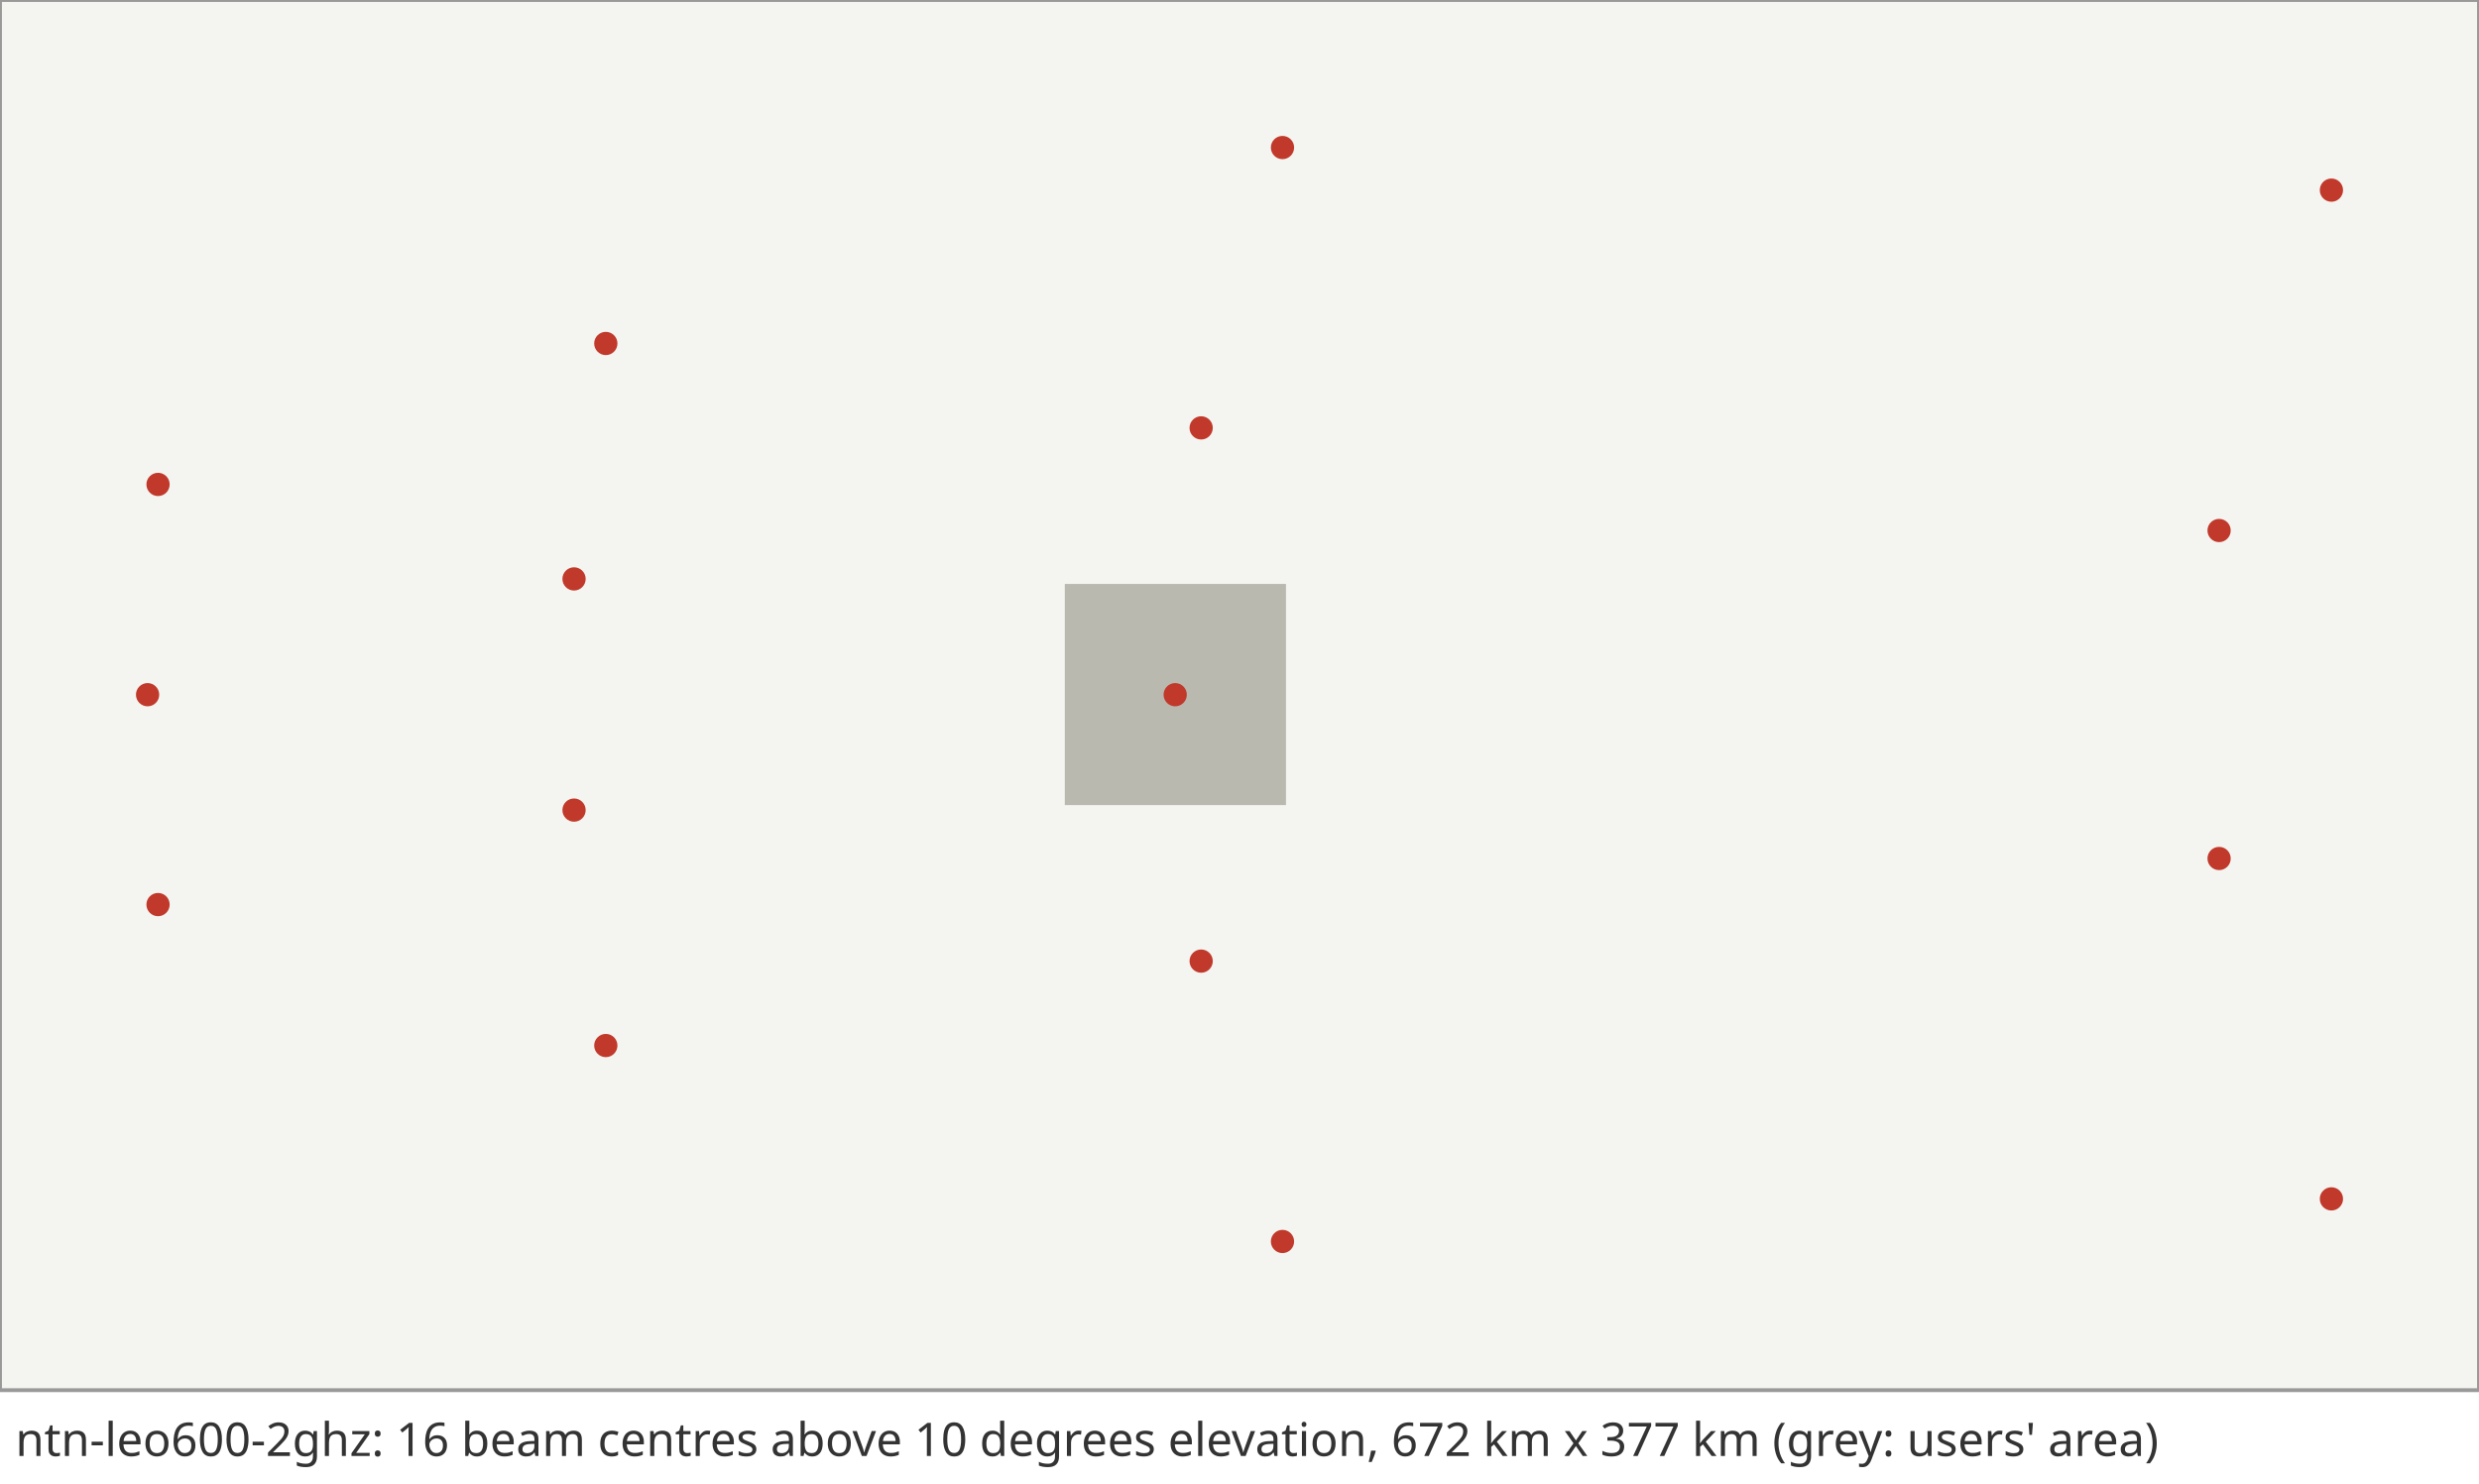
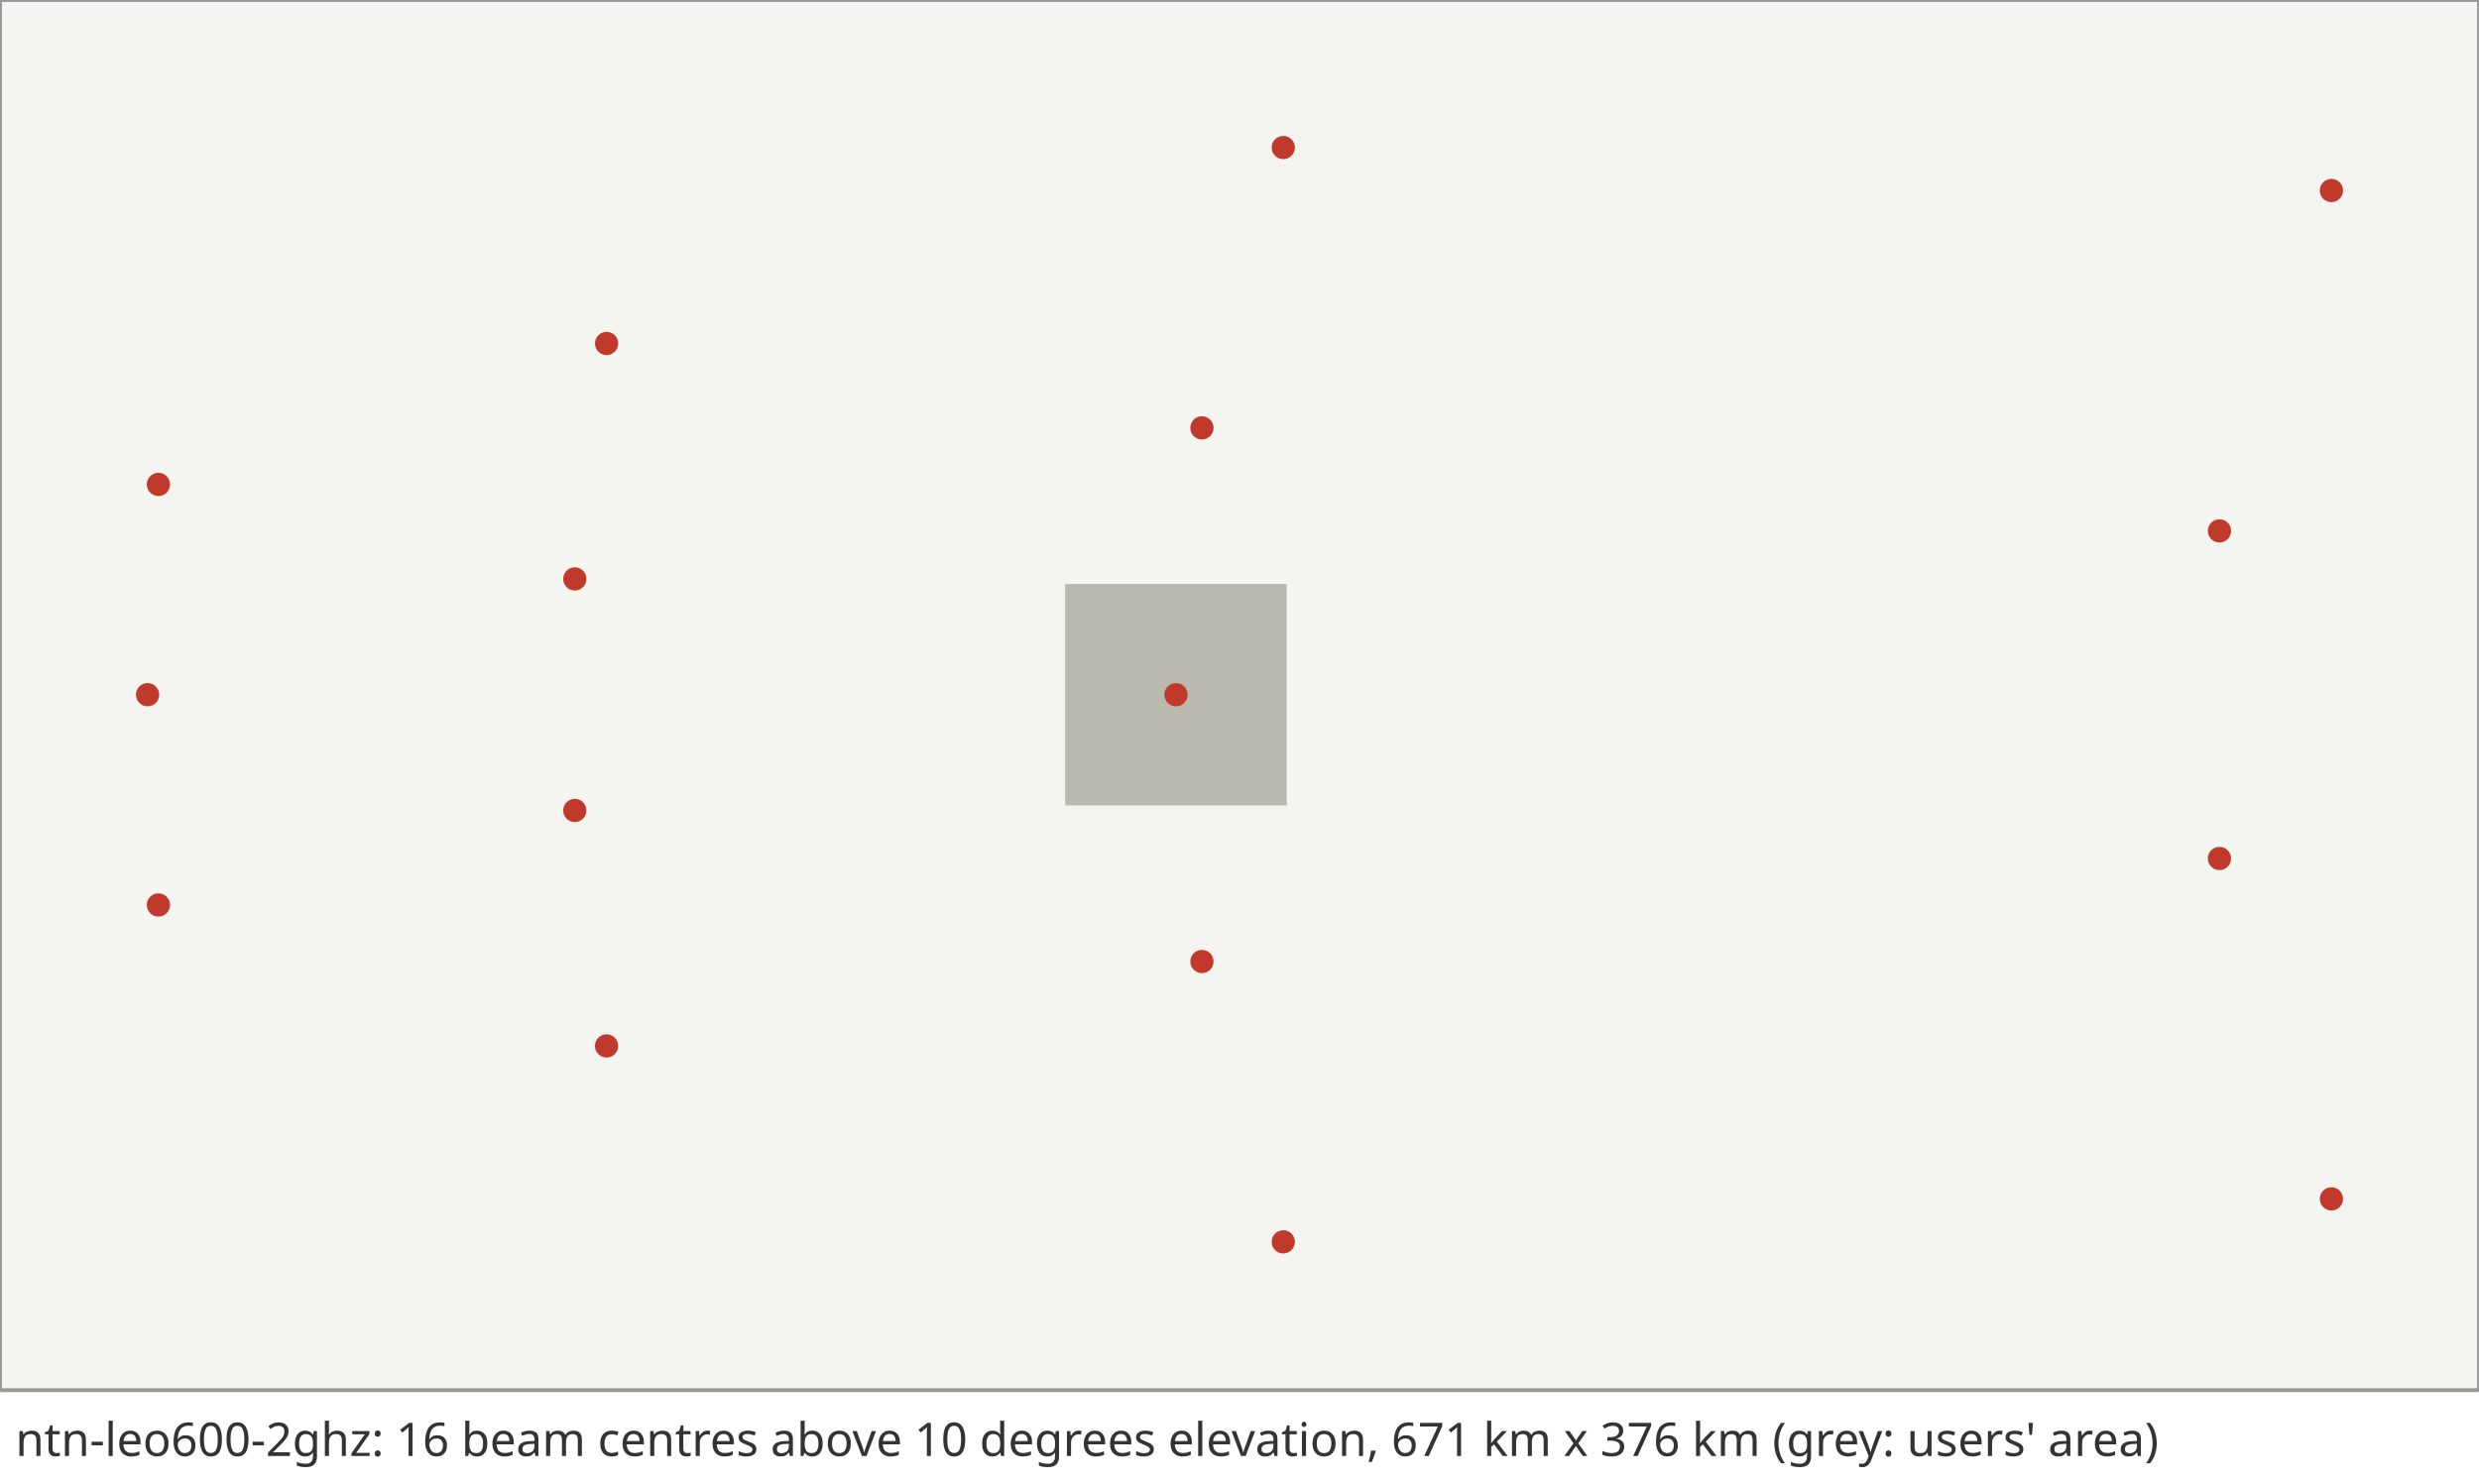
<svg xmlns="http://www.w3.org/2000/svg" width="640" height="383" viewBox="0 0 640 383">
  <rect x="0" y="0" width="640" height="359" fill="#f4f4f0" stroke="#999" />
-   <rect x="274.9" y="150.8" width="57.1" height="57.1" fill="#b9b9b0" />
-   <circle cx="303.4" cy="179.4" r="3" fill="#c0392b" />
-   <circle cx="310.1" cy="248.2" r="3" fill="#c0392b" />
-   <circle cx="572.9" cy="221.7" r="3" fill="#c0392b" />
-   <circle cx="148.2" cy="209.2" r="3" fill="#c0392b" />
-   <circle cx="572.9" cy="137.0" r="3" fill="#c0392b" />
-   <circle cx="148.2" cy="149.5" r="3" fill="#c0392b" />
-   <circle cx="310.1" cy="110.5" r="3" fill="#c0392b" />
-   <circle cx="331.1" cy="320.6" r="3" fill="#c0392b" />
+   <rect x="275.0" y="150.8" width="57.2" height="57.2" fill="#b9b9b0" />
+   <circle cx="303.6" cy="179.4" r="3" fill="#c0392b" />
+   <circle cx="310.3" cy="248.3" r="3" fill="#c0392b" />
+   <circle cx="573.0" cy="221.7" r="3" fill="#c0392b" />
+   <circle cx="148.4" cy="209.3" r="3" fill="#c0392b" />
+   <circle cx="573.0" cy="137.1" r="3" fill="#c0392b" />
+   <circle cx="148.4" cy="149.5" r="3" fill="#c0392b" />
+   <circle cx="310.3" cy="110.5" r="3" fill="#c0392b" />
+   <circle cx="331.3" cy="320.7" r="3" fill="#c0392b" />
  <circle cx="601.9" cy="309.6" r="3" fill="#c0392b" />
-   <circle cx="156.4" cy="270.0" r="3" fill="#c0392b" />
-   <circle cx="40.8" cy="233.6" r="3" fill="#c0392b" />
+   <circle cx="156.6" cy="270.1" r="3" fill="#c0392b" />
+   <circle cx="40.9" cy="233.7" r="3" fill="#c0392b" />
  <circle cx="38.1" cy="179.4" r="3" fill="#c0392b" />
-   <circle cx="601.9" cy="49.1" r="3" fill="#c0392b" />
-   <circle cx="40.8" cy="125.1" r="3" fill="#c0392b" />
-   <circle cx="156.4" cy="88.7" r="3" fill="#c0392b" />
-   <circle cx="331.1" cy="38.1" r="3" fill="#c0392b" />
-   <text x="4" y="376" font-family="sans-serif" font-size="12" fill="#333">ntn-leo600-2ghz: 16 beam centres above 10 degrees elevation, 672 km x 377 km (grey: users' area)</text>
+   <circle cx="601.9" cy="49.2" r="3" fill="#c0392b" />
+   <circle cx="40.9" cy="125.1" r="3" fill="#c0392b" />
+   <circle cx="156.6" cy="88.7" r="3" fill="#c0392b" />
+   <circle cx="331.3" cy="38.1" r="3" fill="#c0392b" />
+   <text x="4" y="376" font-family="sans-serif" font-size="12" fill="#333">ntn-leo600-2ghz: 16 beam centres above 10 degrees elevation, 671 km x 376 km (grey: users' area)</text>
</svg>
